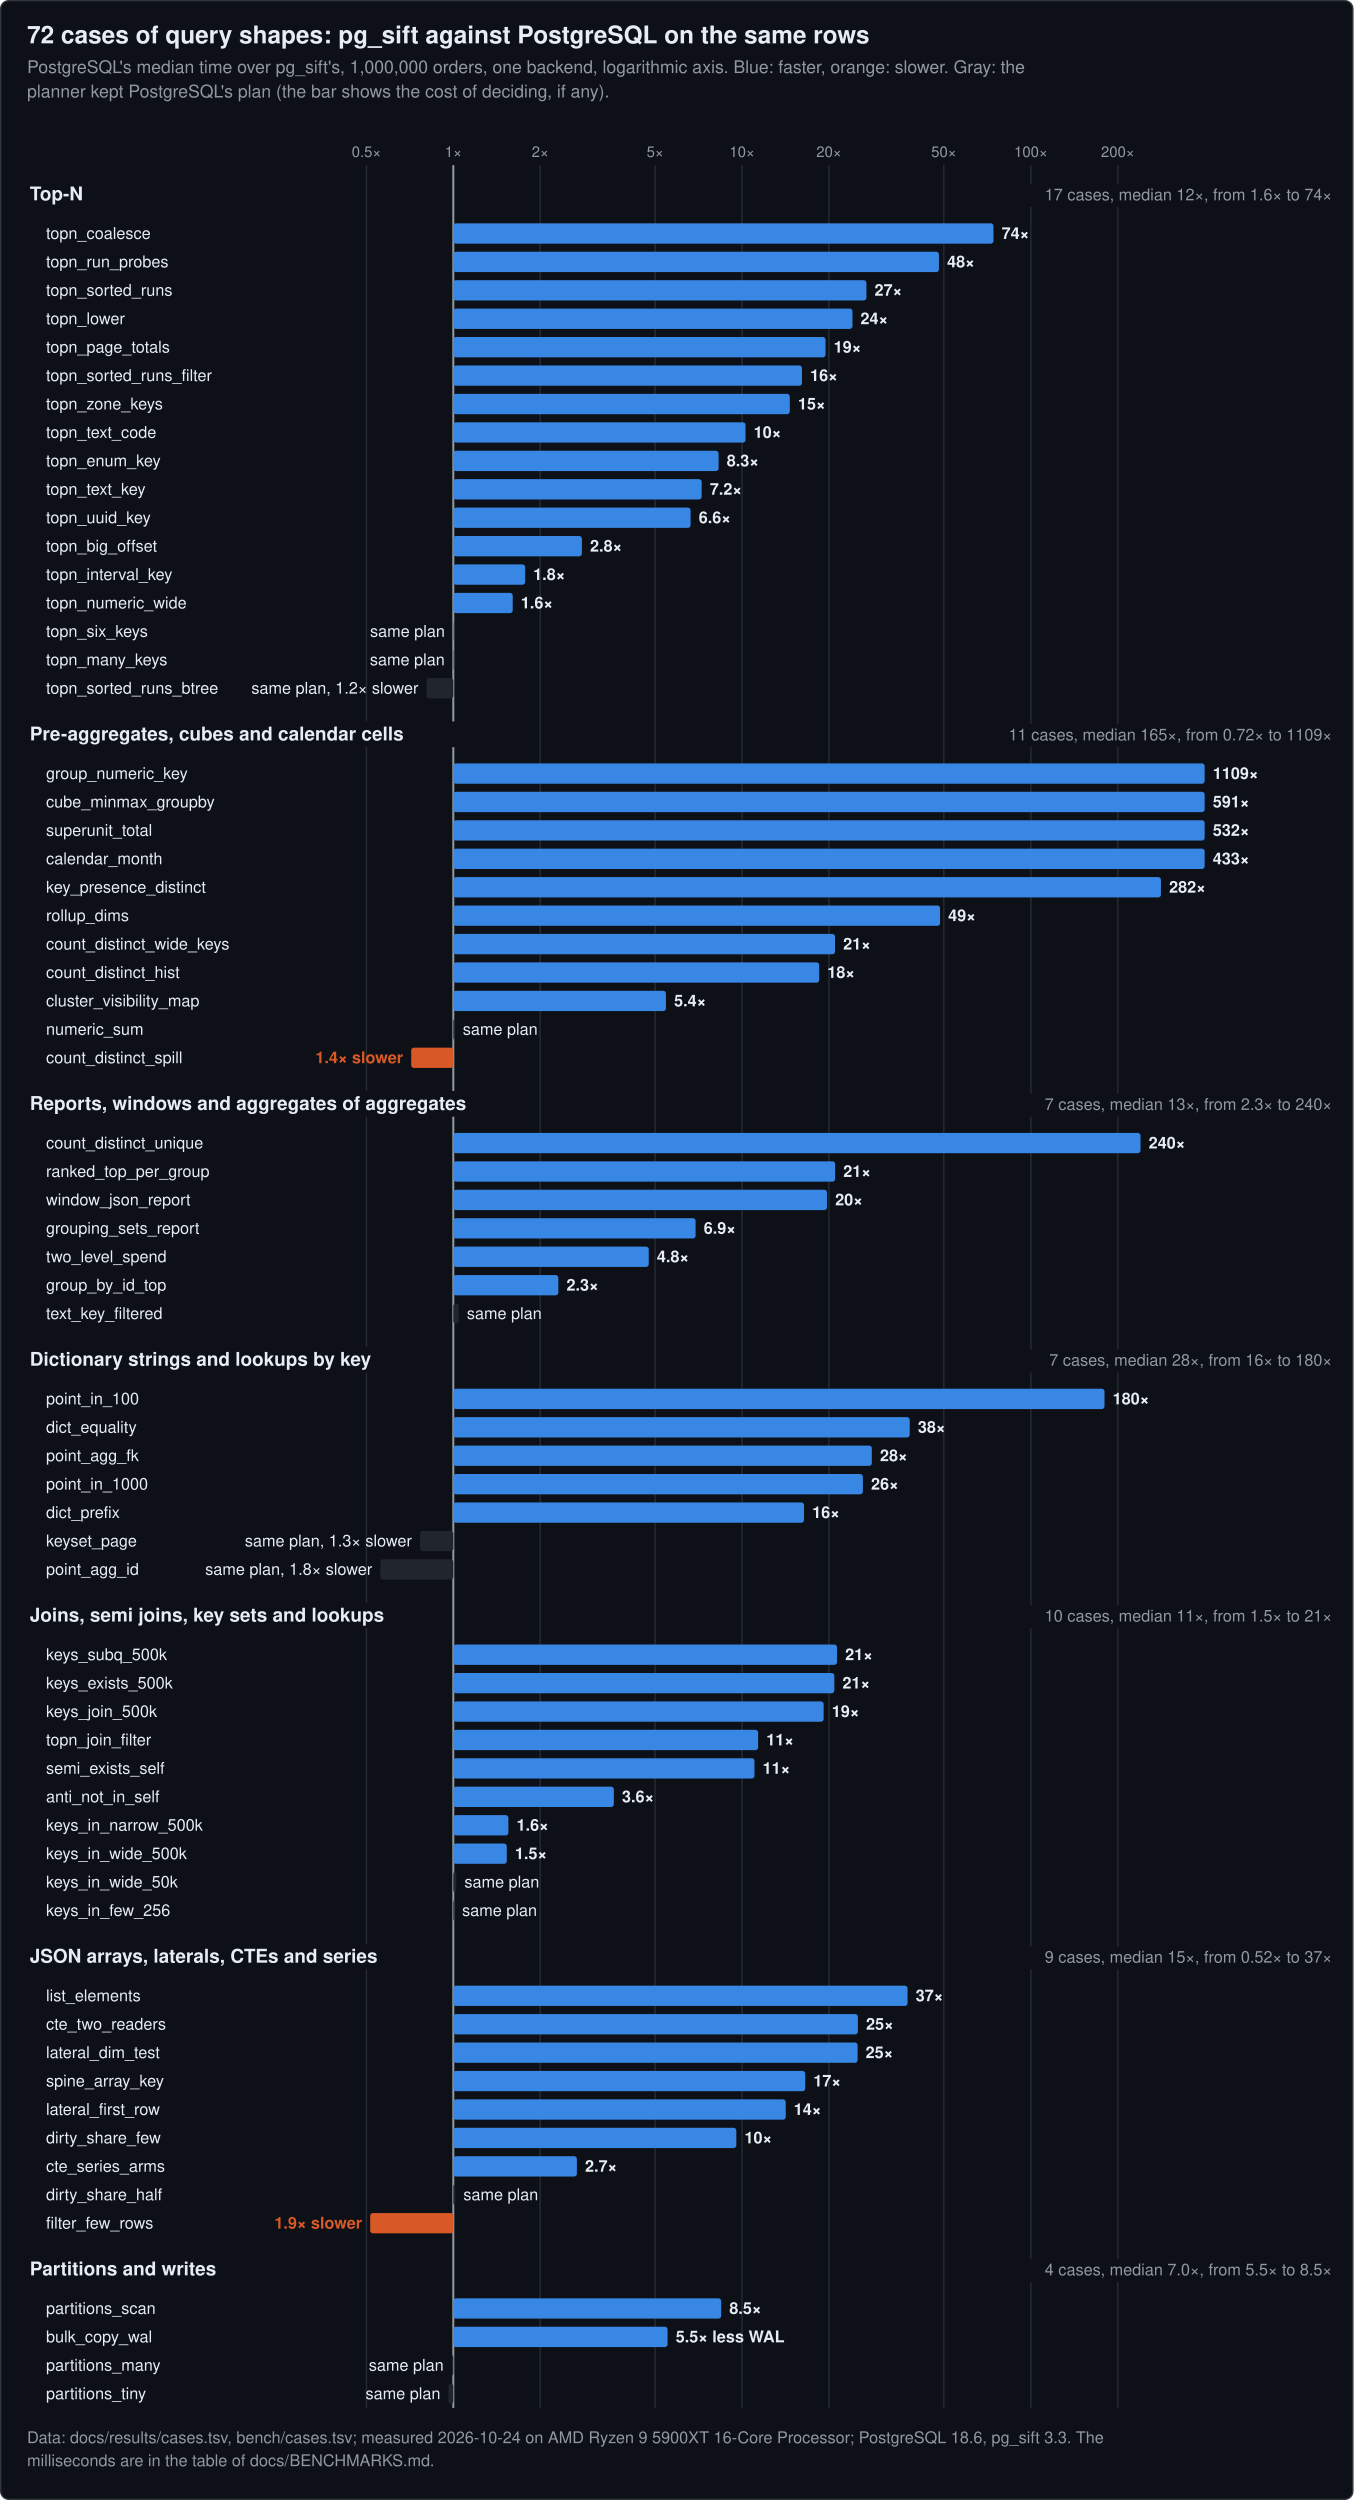
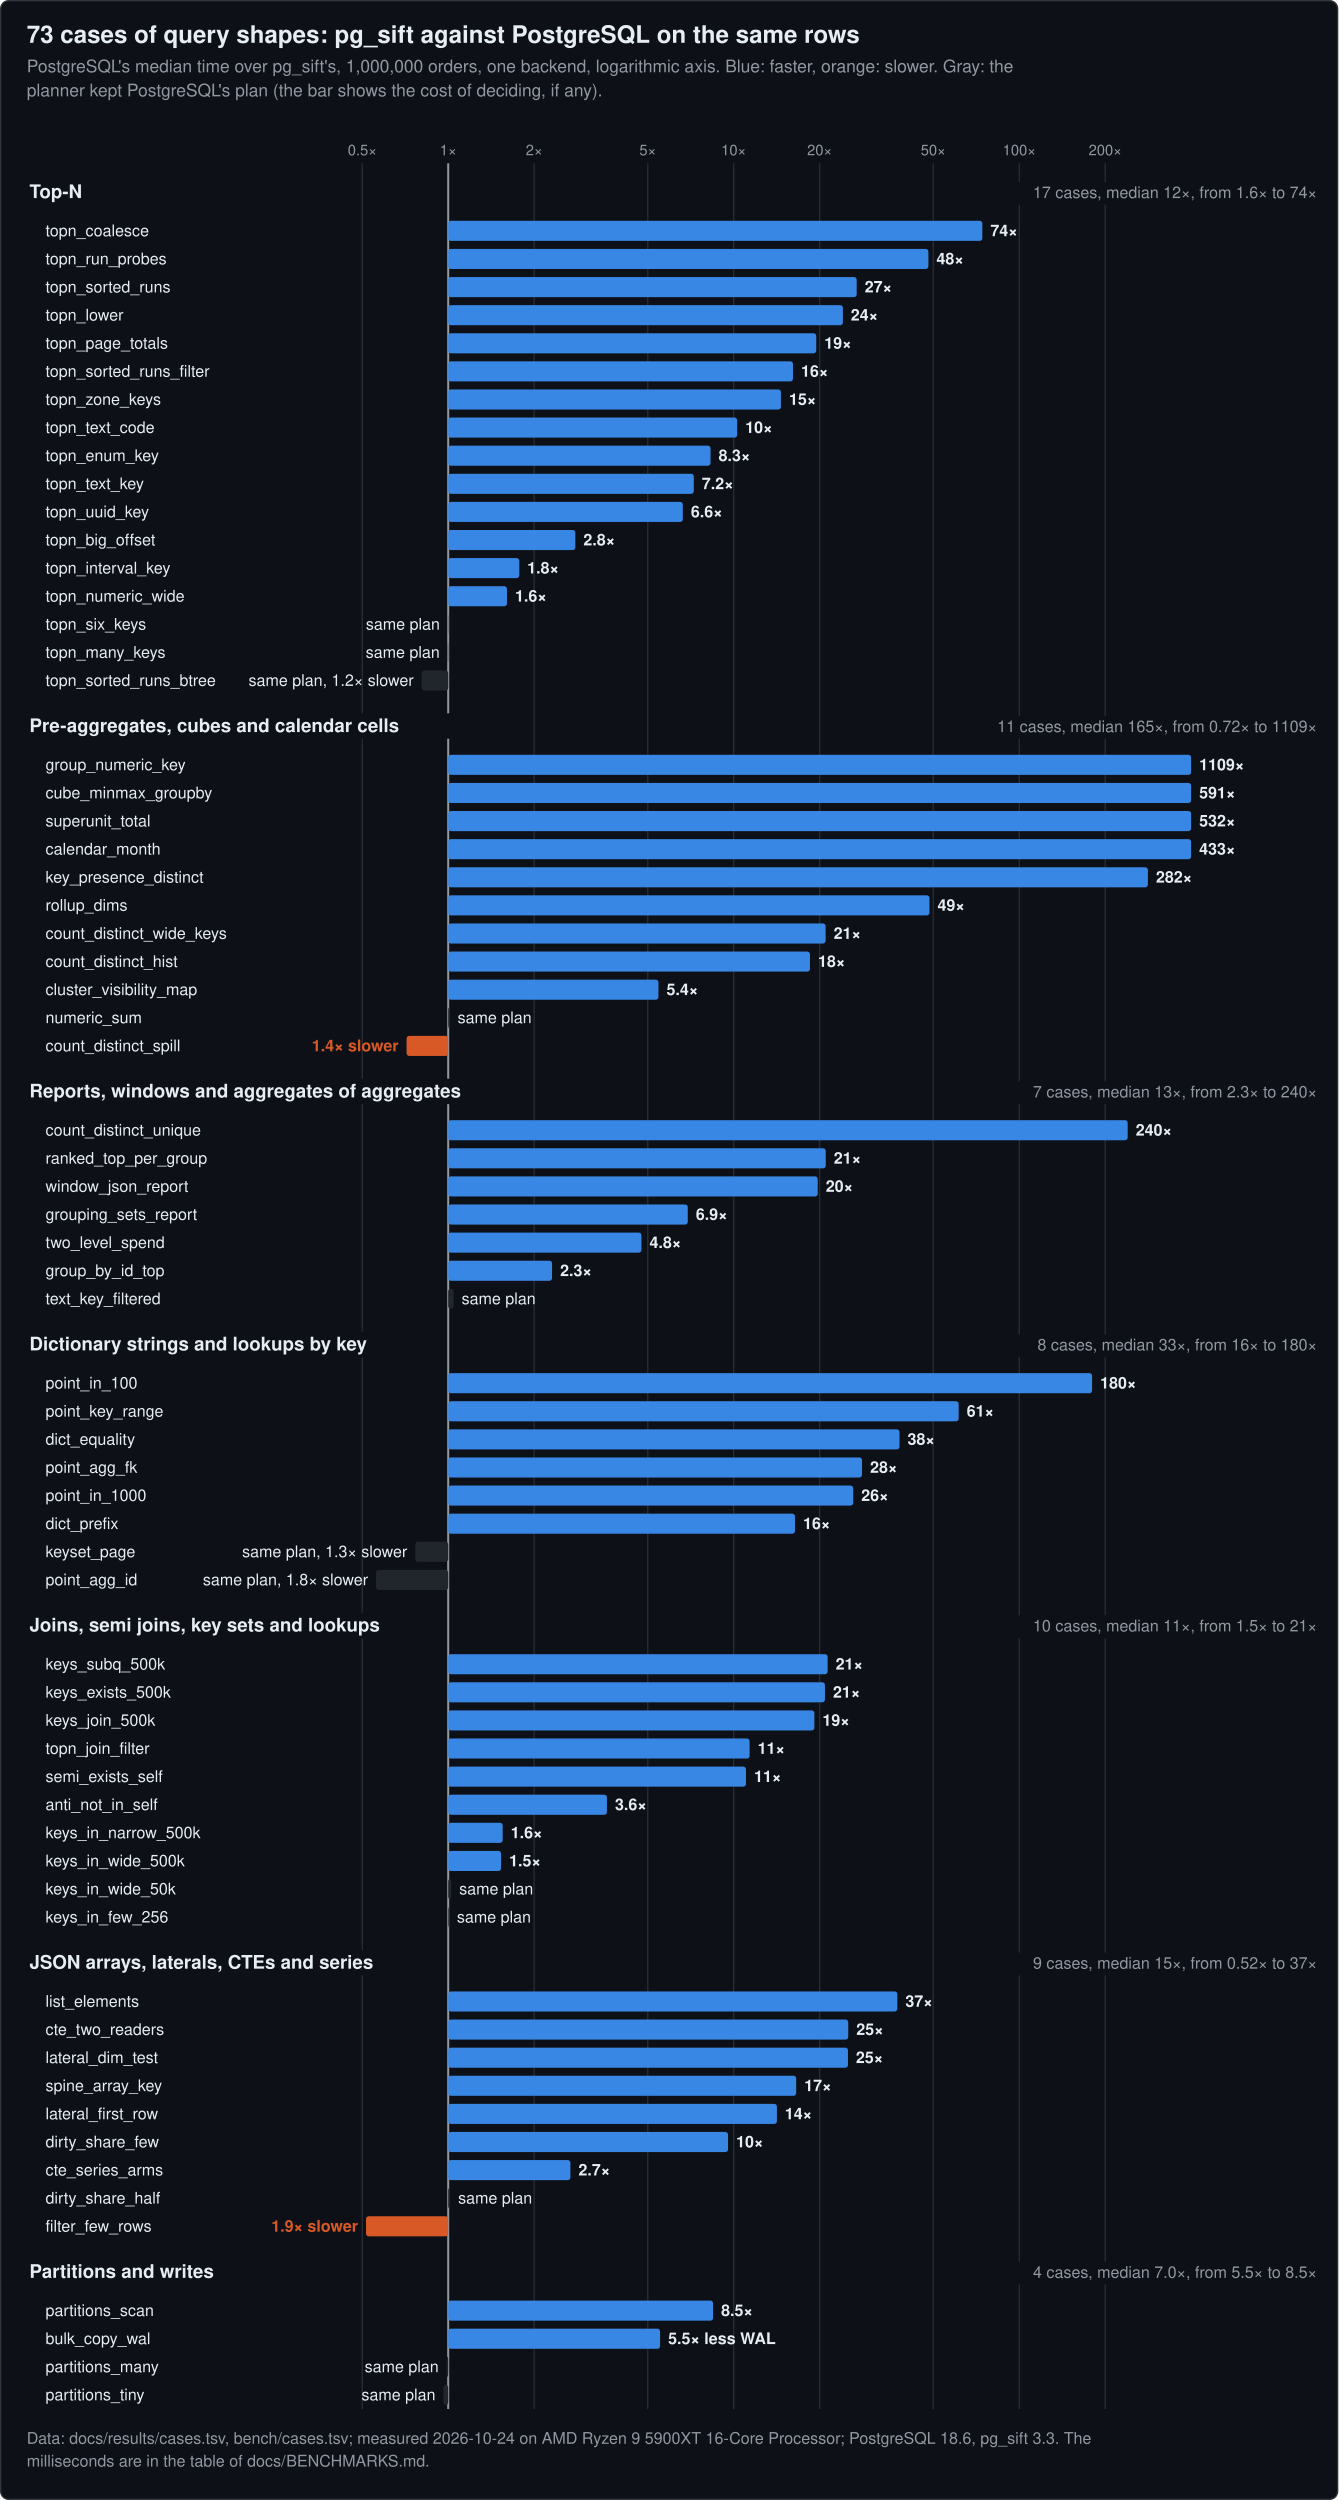
- <svg xmlns="http://www.w3.org/2000/svg" width="1000" height="1847" viewBox="0 0 1000 1847" role="img" aria-labelledby="t d" font-family="Helvetica, Arial, sans-serif">
-   <rect x="0.5" y="0.5" width="999" height="1846" rx="6" fill="#0d1117" stroke="#30363d" />
-   <text x="20" y="32" font-size="18" text-anchor="start" fill="#e6edf3" font-weight="bold">72 cases of query shapes: pg_sift against PostgreSQL on the same rows</text>
+ <svg xmlns="http://www.w3.org/2000/svg" width="1000" height="1868" viewBox="0 0 1000 1868" role="img" aria-labelledby="t d" font-family="Helvetica, Arial, sans-serif">
+   <rect x="0.5" y="0.5" width="999" height="1867" rx="6" fill="#0d1117" stroke="#30363d" />
+   <text x="20" y="32" font-size="18" text-anchor="start" fill="#e6edf3" font-weight="bold">73 cases of query shapes: pg_sift against PostgreSQL on the same rows</text>
  <text x="20" y="54" font-size="13" text-anchor="start" fill="#9198a1">PostgreSQL's median time over pg_sift's, 1,000,000 orders, one backend, logarithmic axis. Blue: faster, orange: slower. Gray: the</text>
  <text x="20" y="72" font-size="13" text-anchor="start" fill="#9198a1">planner kept PostgreSQL's plan (the bar shows the cost of deciding, if any).</text>
-   <line x1="270.7" y1="122" x2="270.7" y2="1779" stroke="#262c34" stroke-width="1" />
+   <line x1="270.7" y1="122" x2="270.7" y2="1800" stroke="#262c34" stroke-width="1" />
  <text x="270.7" y="116" font-size="11" text-anchor="middle" fill="#9198a1">0.5×</text>
-   <line x1="334.9" y1="122" x2="334.9" y2="1779" stroke="#9198a1" stroke-width="1.5" />
+   <line x1="334.9" y1="122" x2="334.9" y2="1800" stroke="#9198a1" stroke-width="1.5" />
  <text x="334.9" y="116" font-size="11" text-anchor="middle" fill="#9198a1">1×</text>
-   <line x1="399.1" y1="122" x2="399.1" y2="1779" stroke="#262c34" stroke-width="1" />
+   <line x1="399.1" y1="122" x2="399.1" y2="1800" stroke="#262c34" stroke-width="1" />
  <text x="399.1" y="116" font-size="11" text-anchor="middle" fill="#9198a1">2×</text>
-   <line x1="484" y1="122" x2="484" y2="1779" stroke="#262c34" stroke-width="1" />
+   <line x1="484" y1="122" x2="484" y2="1800" stroke="#262c34" stroke-width="1" />
  <text x="484" y="116" font-size="11" text-anchor="middle" fill="#9198a1">5×</text>
-   <line x1="548.2" y1="122" x2="548.2" y2="1779" stroke="#262c34" stroke-width="1" />
+   <line x1="548.2" y1="122" x2="548.2" y2="1800" stroke="#262c34" stroke-width="1" />
  <text x="548.2" y="116" font-size="11" text-anchor="middle" fill="#9198a1">10×</text>
-   <line x1="612.4" y1="122" x2="612.4" y2="1779" stroke="#262c34" stroke-width="1" />
+   <line x1="612.4" y1="122" x2="612.4" y2="1800" stroke="#262c34" stroke-width="1" />
  <text x="612.4" y="116" font-size="11" text-anchor="middle" fill="#9198a1">20×</text>
-   <line x1="697.3" y1="122" x2="697.3" y2="1779" stroke="#262c34" stroke-width="1" />
+   <line x1="697.3" y1="122" x2="697.3" y2="1800" stroke="#262c34" stroke-width="1" />
  <text x="697.3" y="116" font-size="11" text-anchor="middle" fill="#9198a1">50×</text>
-   <line x1="761.6" y1="122" x2="761.6" y2="1779" stroke="#262c34" stroke-width="1" />
+   <line x1="761.6" y1="122" x2="761.6" y2="1800" stroke="#262c34" stroke-width="1" />
  <text x="761.6" y="116" font-size="11" text-anchor="middle" fill="#9198a1">100×</text>
-   <line x1="825.8" y1="122" x2="825.8" y2="1779" stroke="#262c34" stroke-width="1" />
+   <line x1="825.8" y1="122" x2="825.8" y2="1800" stroke="#262c34" stroke-width="1" />
  <text x="825.8" y="116" font-size="11" text-anchor="middle" fill="#9198a1">200×</text>
  <rect x="19" y="134" width="45.2" height="19" fill="#0d1117" rx="3" />
  <text x="22" y="148" font-size="14" text-anchor="start" fill="#e6edf3" font-weight="bold">Top-N</text>
  <rect x="725.6" y="136" width="261.4" height="17" fill="#0d1117" rx="3" />
  <text x="984" y="148" font-size="12" text-anchor="end" fill="#9198a1">17 cases, median 12×, from 1.6× to 74×</text>
  <text x="34" y="176.5" font-size="12" text-anchor="start" fill="#e6edf3">topn_coalesce</text>
  <rect x="334.9" y="165" width="399.1" height="15" fill="#3987e5" rx="2" />
  <text x="740" y="176.5" font-size="12" text-anchor="start" fill="#e6edf3" font-weight="bold">74×</text>
  <text x="34" y="197.5" font-size="12" text-anchor="start" fill="#e6edf3">topn_run_probes</text>
  <rect x="334.9" y="186" width="358.8" height="15" fill="#3987e5" rx="2" />
  <text x="699.7" y="197.5" font-size="12" text-anchor="start" fill="#e6edf3" font-weight="bold">48×</text>
  <text x="34" y="218.5" font-size="12" text-anchor="start" fill="#e6edf3">topn_sorted_runs</text>
  <rect x="334.9" y="207" width="305.2" height="15" fill="#3987e5" rx="2" />
  <text x="646.1" y="218.5" font-size="12" text-anchor="start" fill="#e6edf3" font-weight="bold">27×</text>
  <text x="34" y="239.5" font-size="12" text-anchor="start" fill="#e6edf3">topn_lower</text>
  <rect x="334.9" y="228" width="294.9" height="15" fill="#3987e5" rx="2" />
  <text x="635.7" y="239.5" font-size="12" text-anchor="start" fill="#e6edf3" font-weight="bold">24×</text>
  <text x="34" y="260.5" font-size="12" text-anchor="start" fill="#e6edf3">topn_page_totals</text>
  <rect x="334.9" y="249" width="275" height="15" fill="#3987e5" rx="2" />
  <text x="615.9" y="260.5" font-size="12" text-anchor="start" fill="#e6edf3" font-weight="bold">19×</text>
  <text x="34" y="281.5" font-size="12" text-anchor="start" fill="#e6edf3">topn_sorted_runs_filter</text>
  <rect x="334.9" y="270" width="257.6" height="15" fill="#3987e5" rx="2" />
  <text x="598.5" y="281.5" font-size="12" text-anchor="start" fill="#e6edf3" font-weight="bold">16×</text>
  <text x="34" y="302.5" font-size="12" text-anchor="start" fill="#e6edf3">topn_zone_keys</text>
  <rect x="334.9" y="291" width="248.6" height="15" fill="#3987e5" rx="2" />
  <text x="589.5" y="302.5" font-size="12" text-anchor="start" fill="#e6edf3" font-weight="bold">15×</text>
  <text x="34" y="323.5" font-size="12" text-anchor="start" fill="#e6edf3">topn_text_code</text>
  <rect x="334.9" y="312" width="215.9" height="15" fill="#3987e5" rx="2" />
  <text x="556.8" y="323.5" font-size="12" text-anchor="start" fill="#e6edf3" font-weight="bold">10×</text>
  <text x="34" y="344.5" font-size="12" text-anchor="start" fill="#e6edf3">topn_enum_key</text>
  <rect x="334.9" y="333" width="196" height="15" fill="#3987e5" rx="2" />
  <text x="536.9" y="344.5" font-size="12" text-anchor="start" fill="#e6edf3" font-weight="bold">8.3×</text>
  <text x="34" y="365.5" font-size="12" text-anchor="start" fill="#e6edf3">topn_text_key</text>
  <rect x="334.9" y="354" width="183.5" height="15" fill="#3987e5" rx="2" />
  <text x="524.4" y="365.5" font-size="12" text-anchor="start" fill="#e6edf3" font-weight="bold">7.2×</text>
  <text x="34" y="386.5" font-size="12" text-anchor="start" fill="#e6edf3">topn_uuid_key</text>
  <rect x="334.9" y="375" width="175.3" height="15" fill="#3987e5" rx="2" />
  <text x="516.2" y="386.5" font-size="12" text-anchor="start" fill="#e6edf3" font-weight="bold">6.6×</text>
  <text x="34" y="407.5" font-size="12" text-anchor="start" fill="#e6edf3">topn_big_offset</text>
  <rect x="334.9" y="396" width="95" height="15" fill="#3987e5" rx="2" />
  <text x="435.9" y="407.5" font-size="12" text-anchor="start" fill="#e6edf3" font-weight="bold">2.8×</text>
  <text x="34" y="428.5" font-size="12" text-anchor="start" fill="#e6edf3">topn_interval_key</text>
  <rect x="334.9" y="417" width="53.1" height="15" fill="#3987e5" rx="2" />
  <text x="393.9" y="428.5" font-size="12" text-anchor="start" fill="#e6edf3" font-weight="bold">1.8×</text>
  <text x="34" y="449.5" font-size="12" text-anchor="start" fill="#e6edf3">topn_numeric_wide</text>
  <rect x="334.9" y="438" width="43.9" height="15" fill="#3987e5" rx="2" />
  <text x="384.8" y="449.5" font-size="12" text-anchor="start" fill="#e6edf3" font-weight="bold">1.6×</text>
  <text x="34" y="470.5" font-size="12" text-anchor="start" fill="#e6edf3">topn_six_keys</text>
  <rect x="334.7" y="459" width="0.2" height="15" fill="#21262d" rx="2" />
  <text x="328.7" y="470.5" font-size="12" text-anchor="end" fill="#e6edf3">same plan</text>
  <text x="34" y="491.5" font-size="12" text-anchor="start" fill="#e6edf3">topn_many_keys</text>
  <rect x="334.6" y="480" width="0.3" height="15" fill="#21262d" rx="2" />
  <text x="328.6" y="491.5" font-size="12" text-anchor="end" fill="#e6edf3">same plan</text>
  <text x="34" y="512.5" font-size="12" text-anchor="start" fill="#e6edf3">topn_sorted_runs_btree</text>
  <rect x="315.1" y="501" width="19.8" height="15" fill="#21262d" rx="2" />
  <text x="309.1" y="512.5" font-size="12" text-anchor="end" fill="#e6edf3">same plan, 1.2× slower</text>
  <rect x="19" y="533" width="319.6" height="19" fill="#0d1117" rx="3" />
  <text x="22" y="547" font-size="14" text-anchor="start" fill="#e6edf3" font-weight="bold">Pre-aggregates, cubes and calendar cells</text>
  <rect x="698.8" y="535" width="288.2" height="17" fill="#0d1117" rx="3" />
  <text x="984" y="547" font-size="12" text-anchor="end" fill="#9198a1">11 cases, median 165×, from 0.72× to 1109×</text>
  <text x="34" y="575.5" font-size="12" text-anchor="start" fill="#e6edf3">group_numeric_key</text>
  <rect x="334.9" y="564" width="555.1" height="15" fill="#3987e5" rx="2" />
  <text x="896" y="575.5" font-size="12" text-anchor="start" fill="#e6edf3" font-weight="bold">1109×</text>
  <text x="34" y="596.5" font-size="12" text-anchor="start" fill="#e6edf3">cube_minmax_groupby</text>
  <rect x="334.9" y="585" width="555.1" height="15" fill="#3987e5" rx="2" />
  <text x="896" y="596.5" font-size="12" text-anchor="start" fill="#e6edf3" font-weight="bold">591×</text>
  <text x="34" y="617.5" font-size="12" text-anchor="start" fill="#e6edf3">superunit_total</text>
  <rect x="334.9" y="606" width="555.1" height="15" fill="#3987e5" rx="2" />
  <text x="896" y="617.5" font-size="12" text-anchor="start" fill="#e6edf3" font-weight="bold">532×</text>
  <text x="34" y="638.5" font-size="12" text-anchor="start" fill="#e6edf3">calendar_month</text>
  <rect x="334.9" y="627" width="555.1" height="15" fill="#3987e5" rx="2" />
  <text x="896" y="638.5" font-size="12" text-anchor="start" fill="#e6edf3" font-weight="bold">433×</text>
  <text x="34" y="659.5" font-size="12" text-anchor="start" fill="#e6edf3">key_presence_distinct</text>
  <rect x="334.9" y="648" width="522.8" height="15" fill="#3987e5" rx="2" />
  <text x="863.7" y="659.5" font-size="12" text-anchor="start" fill="#e6edf3" font-weight="bold">282×</text>
  <text x="34" y="680.5" font-size="12" text-anchor="start" fill="#e6edf3">rollup_dims</text>
  <rect x="334.9" y="669" width="359.6" height="15" fill="#3987e5" rx="2" />
  <text x="700.5" y="680.5" font-size="12" text-anchor="start" fill="#e6edf3" font-weight="bold">49×</text>
  <text x="34" y="701.5" font-size="12" text-anchor="start" fill="#e6edf3">count_distinct_wide_keys</text>
  <rect x="334.9" y="690" width="282" height="15" fill="#3987e5" rx="2" />
  <text x="622.9" y="701.5" font-size="12" text-anchor="start" fill="#e6edf3" font-weight="bold">21×</text>
  <text x="34" y="722.5" font-size="12" text-anchor="start" fill="#e6edf3">count_distinct_hist</text>
  <rect x="334.9" y="711" width="270.3" height="15" fill="#3987e5" rx="2" />
  <text x="611.2" y="722.5" font-size="12" text-anchor="start" fill="#e6edf3" font-weight="bold">18×</text>
  <text x="34" y="743.5" font-size="12" text-anchor="start" fill="#e6edf3">cluster_visibility_map</text>
  <rect x="334.9" y="732" width="157.1" height="15" fill="#3987e5" rx="2" />
  <text x="498" y="743.5" font-size="12" text-anchor="start" fill="#e6edf3" font-weight="bold">5.4×</text>
  <text x="34" y="764.5" font-size="12" text-anchor="start" fill="#e6edf3">numeric_sum</text>
  <rect x="334.9" y="753" width="1" height="15" fill="#21262d" rx="2" />
  <text x="341.9" y="764.5" font-size="12" text-anchor="start" fill="#e6edf3">same plan</text>
  <text x="34" y="785.5" font-size="12" text-anchor="start" fill="#e6edf3">count_distinct_spill</text>
  <rect x="303.8" y="774" width="31.1" height="15" fill="#d95926" rx="2" />
  <text x="297.8" y="785.5" font-size="12" text-anchor="end" fill="#d95926" font-weight="bold">1.4× slower</text>
  <rect x="19" y="806" width="358.8" height="19" fill="#0d1117" rx="3" />
  <text x="22" y="820" font-size="14" text-anchor="start" fill="#e6edf3" font-weight="bold">Reports, windows and aggregates of aggregates</text>
  <rect x="725.6" y="808" width="261.4" height="17" fill="#0d1117" rx="3" />
  <text x="984" y="820" font-size="12" text-anchor="end" fill="#9198a1">7 cases, median 13×, from 2.3× to 240×</text>
  <text x="34" y="848.5" font-size="12" text-anchor="start" fill="#e6edf3">count_distinct_unique</text>
  <rect x="334.9" y="837" width="507.7" height="15" fill="#3987e5" rx="2" />
  <text x="848.6" y="848.5" font-size="12" text-anchor="start" fill="#e6edf3" font-weight="bold">240×</text>
  <text x="34" y="869.5" font-size="12" text-anchor="start" fill="#e6edf3">ranked_top_per_group</text>
  <rect x="334.9" y="858" width="282.1" height="15" fill="#3987e5" rx="2" />
  <text x="623" y="869.5" font-size="12" text-anchor="start" fill="#e6edf3" font-weight="bold">21×</text>
  <text x="34" y="890.5" font-size="12" text-anchor="start" fill="#e6edf3">window_json_report</text>
  <rect x="334.9" y="879" width="276.1" height="15" fill="#3987e5" rx="2" />
  <text x="617" y="890.5" font-size="12" text-anchor="start" fill="#e6edf3" font-weight="bold">20×</text>
  <text x="34" y="911.5" font-size="12" text-anchor="start" fill="#e6edf3">grouping_sets_report</text>
  <rect x="334.9" y="900" width="179" height="15" fill="#3987e5" rx="2" />
  <text x="519.9" y="911.5" font-size="12" text-anchor="start" fill="#e6edf3" font-weight="bold">6.9×</text>
  <text x="34" y="932.5" font-size="12" text-anchor="start" fill="#e6edf3">two_level_spend</text>
  <rect x="334.9" y="921" width="144.4" height="15" fill="#3987e5" rx="2" />
  <text x="485.3" y="932.5" font-size="12" text-anchor="start" fill="#e6edf3" font-weight="bold">4.8×</text>
  <text x="34" y="953.5" font-size="12" text-anchor="start" fill="#e6edf3">group_by_id_top</text>
  <rect x="334.9" y="942" width="77.6" height="15" fill="#3987e5" rx="2" />
  <text x="418.5" y="953.5" font-size="12" text-anchor="start" fill="#e6edf3" font-weight="bold">2.3×</text>
  <text x="34" y="974.5" font-size="12" text-anchor="start" fill="#e6edf3">text_key_filtered</text>
  <rect x="334.9" y="963" width="4" height="15" fill="#21262d" rx="2" />
  <text x="344.9" y="974.5" font-size="12" text-anchor="start" fill="#e6edf3">same plan</text>
  <rect x="19" y="995" width="296.1" height="19" fill="#0d1117" rx="3" />
  <text x="22" y="1009" font-size="14" text-anchor="start" fill="#e6edf3" font-weight="bold">Dictionary strings and lookups by key</text>
  <rect x="732.4" y="997" width="254.6" height="17" fill="#0d1117" rx="3" />
-   <text x="984" y="1009" font-size="12" text-anchor="end" fill="#9198a1">7 cases, median 28×, from 16× to 180×</text>
+   <text x="984" y="1009" font-size="12" text-anchor="end" fill="#9198a1">8 cases, median 33×, from 16× to 180×</text>
  <text x="34" y="1037.5" font-size="12" text-anchor="start" fill="#e6edf3">point_in_100</text>
  <rect x="334.9" y="1026" width="481.1" height="15" fill="#3987e5" rx="2" />
  <text x="822" y="1037.5" font-size="12" text-anchor="start" fill="#e6edf3" font-weight="bold">180×</text>
-   <text x="34" y="1058.5" font-size="12" text-anchor="start" fill="#e6edf3">dict_equality</text>
-   <rect x="334.9" y="1047" width="337.2" height="15" fill="#3987e5" rx="2" />
-   <text x="678.1" y="1058.5" font-size="12" text-anchor="start" fill="#e6edf3" font-weight="bold">38×</text>
-   <text x="34" y="1079.5" font-size="12" text-anchor="start" fill="#e6edf3">point_agg_fk</text>
-   <rect x="334.9" y="1068" width="309.2" height="15" fill="#3987e5" rx="2" />
-   <text x="650.1" y="1079.5" font-size="12" text-anchor="start" fill="#e6edf3" font-weight="bold">28×</text>
-   <text x="34" y="1100.5" font-size="12" text-anchor="start" fill="#e6edf3">point_in_1000</text>
-   <rect x="334.9" y="1089" width="302.6" height="15" fill="#3987e5" rx="2" />
-   <text x="643.5" y="1100.5" font-size="12" text-anchor="start" fill="#e6edf3" font-weight="bold">26×</text>
-   <text x="34" y="1121.5" font-size="12" text-anchor="start" fill="#e6edf3">dict_prefix</text>
-   <rect x="334.9" y="1110" width="259.1" height="15" fill="#3987e5" rx="2" />
-   <text x="600" y="1121.5" font-size="12" text-anchor="start" fill="#e6edf3" font-weight="bold">16×</text>
-   <text x="34" y="1142.5" font-size="12" text-anchor="start" fill="#e6edf3">keyset_page</text>
-   <rect x="310.3" y="1131" width="24.6" height="15" fill="#21262d" rx="2" />
-   <text x="304.3" y="1142.5" font-size="12" text-anchor="end" fill="#e6edf3">same plan, 1.3× slower</text>
-   <text x="34" y="1163.5" font-size="12" text-anchor="start" fill="#e6edf3">point_agg_id</text>
-   <rect x="281" y="1152" width="53.9" height="15" fill="#21262d" rx="2" />
-   <text x="275" y="1163.5" font-size="12" text-anchor="end" fill="#e6edf3">same plan, 1.8× slower</text>
-   <rect x="19" y="1184" width="311.8" height="19" fill="#0d1117" rx="3" />
-   <text x="22" y="1198" font-size="14" text-anchor="start" fill="#e6edf3" font-weight="bold">Joins, semi joins, key sets and lookups</text>
-   <rect x="725.6" y="1186" width="261.4" height="17" fill="#0d1117" rx="3" />
-   <text x="984" y="1198" font-size="12" text-anchor="end" fill="#9198a1">10 cases, median 11×, from 1.5× to 21×</text>
-   <text x="34" y="1226.5" font-size="12" text-anchor="start" fill="#e6edf3">keys_subq_500k</text>
-   <rect x="334.9" y="1215" width="283.5" height="15" fill="#3987e5" rx="2" />
-   <text x="624.4" y="1226.5" font-size="12" text-anchor="start" fill="#e6edf3" font-weight="bold">21×</text>
-   <text x="34" y="1247.5" font-size="12" text-anchor="start" fill="#e6edf3">keys_exists_500k</text>
-   <rect x="334.9" y="1236" width="281.5" height="15" fill="#3987e5" rx="2" />
-   <text x="622.4" y="1247.5" font-size="12" text-anchor="start" fill="#e6edf3" font-weight="bold">21×</text>
-   <text x="34" y="1268.5" font-size="12" text-anchor="start" fill="#e6edf3">keys_join_500k</text>
-   <rect x="334.9" y="1257" width="273.6" height="15" fill="#3987e5" rx="2" />
-   <text x="614.5" y="1268.5" font-size="12" text-anchor="start" fill="#e6edf3" font-weight="bold">19×</text>
-   <text x="34" y="1289.5" font-size="12" text-anchor="start" fill="#e6edf3">topn_join_filter</text>
-   <rect x="334.9" y="1278" width="225.2" height="15" fill="#3987e5" rx="2" />
-   <text x="566.1" y="1289.5" font-size="12" text-anchor="start" fill="#e6edf3" font-weight="bold">11×</text>
-   <text x="34" y="1310.5" font-size="12" text-anchor="start" fill="#e6edf3">semi_exists_self</text>
-   <rect x="334.9" y="1299" width="222.5" height="15" fill="#3987e5" rx="2" />
-   <text x="563.4" y="1310.5" font-size="12" text-anchor="start" fill="#e6edf3" font-weight="bold">11×</text>
-   <text x="34" y="1331.5" font-size="12" text-anchor="start" fill="#e6edf3">anti_not_in_self</text>
-   <rect x="334.9" y="1320" width="118.6" height="15" fill="#3987e5" rx="2" />
-   <text x="459.5" y="1331.5" font-size="12" text-anchor="start" fill="#e6edf3" font-weight="bold">3.6×</text>
-   <text x="34" y="1352.5" font-size="12" text-anchor="start" fill="#e6edf3">keys_in_narrow_500k</text>
-   <rect x="334.9" y="1341" width="40.7" height="15" fill="#3987e5" rx="2" />
-   <text x="381.6" y="1352.5" font-size="12" text-anchor="start" fill="#e6edf3" font-weight="bold">1.6×</text>
-   <text x="34" y="1373.5" font-size="12" text-anchor="start" fill="#e6edf3">keys_in_wide_500k</text>
-   <rect x="334.9" y="1362" width="39.5" height="15" fill="#3987e5" rx="2" />
-   <text x="380.4" y="1373.5" font-size="12" text-anchor="start" fill="#e6edf3" font-weight="bold">1.5×</text>
-   <text x="34" y="1394.5" font-size="12" text-anchor="start" fill="#e6edf3">keys_in_wide_50k</text>
-   <rect x="334.9" y="1383" width="2.2" height="15" fill="#21262d" rx="2" />
-   <text x="343.1" y="1394.5" font-size="12" text-anchor="start" fill="#e6edf3">same plan</text>
-   <text x="34" y="1415.5" font-size="12" text-anchor="start" fill="#e6edf3">keys_in_few_256</text>
-   <rect x="334.9" y="1404" width="0.5" height="15" fill="#21262d" rx="2" />
-   <text x="341.4" y="1415.5" font-size="12" text-anchor="start" fill="#e6edf3">same plan</text>
-   <rect x="19" y="1436" width="303.9" height="19" fill="#0d1117" rx="3" />
-   <text x="22" y="1450" font-size="14" text-anchor="start" fill="#e6edf3" font-weight="bold">JSON arrays, laterals, CTEs and series</text>
-   <rect x="725.6" y="1438" width="261.4" height="17" fill="#0d1117" rx="3" />
-   <text x="984" y="1450" font-size="12" text-anchor="end" fill="#9198a1">9 cases, median 15×, from 0.52× to 37×</text>
-   <text x="34" y="1478.5" font-size="12" text-anchor="start" fill="#e6edf3">list_elements</text>
-   <rect x="334.9" y="1467" width="335.6" height="15" fill="#3987e5" rx="2" />
-   <text x="676.5" y="1478.5" font-size="12" text-anchor="start" fill="#e6edf3" font-weight="bold">37×</text>
-   <text x="34" y="1499.5" font-size="12" text-anchor="start" fill="#e6edf3">cte_two_readers</text>
-   <rect x="334.9" y="1488" width="298.9" height="15" fill="#3987e5" rx="2" />
-   <text x="639.8" y="1499.5" font-size="12" text-anchor="start" fill="#e6edf3" font-weight="bold">25×</text>
-   <text x="34" y="1520.5" font-size="12" text-anchor="start" fill="#e6edf3">lateral_dim_test</text>
-   <rect x="334.9" y="1509" width="298.7" height="15" fill="#3987e5" rx="2" />
-   <text x="639.5" y="1520.5" font-size="12" text-anchor="start" fill="#e6edf3" font-weight="bold">25×</text>
-   <text x="34" y="1541.5" font-size="12" text-anchor="start" fill="#e6edf3">spine_array_key</text>
-   <rect x="334.9" y="1530" width="260" height="15" fill="#3987e5" rx="2" />
-   <text x="600.9" y="1541.5" font-size="12" text-anchor="start" fill="#e6edf3" font-weight="bold">17×</text>
-   <text x="34" y="1562.5" font-size="12" text-anchor="start" fill="#e6edf3">lateral_first_row</text>
-   <rect x="334.9" y="1551" width="245.6" height="15" fill="#3987e5" rx="2" />
-   <text x="586.4" y="1562.5" font-size="12" text-anchor="start" fill="#e6edf3" font-weight="bold">14×</text>
-   <text x="34" y="1583.5" font-size="12" text-anchor="start" fill="#e6edf3">dirty_share_few</text>
-   <rect x="334.9" y="1572" width="209.1" height="15" fill="#3987e5" rx="2" />
-   <text x="550" y="1583.5" font-size="12" text-anchor="start" fill="#e6edf3" font-weight="bold">10×</text>
-   <text x="34" y="1604.5" font-size="12" text-anchor="start" fill="#e6edf3">cte_series_arms</text>
-   <rect x="334.9" y="1593" width="91.3" height="15" fill="#3987e5" rx="2" />
-   <text x="432.2" y="1604.5" font-size="12" text-anchor="start" fill="#e6edf3" font-weight="bold">2.7×</text>
-   <text x="34" y="1625.5" font-size="12" text-anchor="start" fill="#e6edf3">dirty_share_half</text>
-   <rect x="334.9" y="1614" width="1.4" height="15" fill="#21262d" rx="2" />
-   <text x="342.3" y="1625.5" font-size="12" text-anchor="start" fill="#e6edf3">same plan</text>
-   <text x="34" y="1646.5" font-size="12" text-anchor="start" fill="#e6edf3">filter_few_rows</text>
-   <rect x="273.5" y="1635" width="61.4" height="15" fill="#d95926" rx="2" />
-   <text x="267.5" y="1646.5" font-size="12" text-anchor="end" fill="#d95926" font-weight="bold">1.9× slower</text>
-   <rect x="19" y="1667" width="170.6" height="19" fill="#0d1117" rx="3" />
-   <text x="22" y="1681" font-size="14" text-anchor="start" fill="#e6edf3" font-weight="bold">Partitions and writes</text>
-   <rect x="718.9" y="1669" width="268.1" height="17" fill="#0d1117" rx="3" />
-   <text x="984" y="1681" font-size="12" text-anchor="end" fill="#9198a1">4 cases, median 7.0×, from 5.5× to 8.5×</text>
-   <text x="34" y="1709.5" font-size="12" text-anchor="start" fill="#e6edf3">partitions_scan</text>
-   <rect x="334.9" y="1698" width="197.9" height="15" fill="#3987e5" rx="2" />
-   <text x="538.8" y="1709.5" font-size="12" text-anchor="start" fill="#e6edf3" font-weight="bold">8.5×</text>
-   <text x="34" y="1730.5" font-size="12" text-anchor="start" fill="#e6edf3">bulk_copy_wal</text>
-   <rect x="334.9" y="1719" width="158.3" height="15" fill="#3987e5" rx="2" />
-   <text x="499.2" y="1730.5" font-size="12" text-anchor="start" fill="#e6edf3" font-weight="bold">5.5× less WAL</text>
-   <text x="34" y="1751.5" font-size="12" text-anchor="start" fill="#e6edf3">partitions_many</text>
-   <rect x="333.8" y="1740" width="1.1" height="15" fill="#21262d" rx="2" />
-   <text x="327.8" y="1751.5" font-size="12" text-anchor="end" fill="#e6edf3">same plan</text>
-   <text x="34" y="1772.5" font-size="12" text-anchor="start" fill="#e6edf3">partitions_tiny</text>
-   <rect x="331.4" y="1761" width="3.5" height="15" fill="#21262d" rx="2" />
-   <text x="325.4" y="1772.5" font-size="12" text-anchor="end" fill="#e6edf3">same plan</text>
-   <text x="20" y="1805" font-size="12" text-anchor="start" fill="#9198a1">Data: docs/results/cases.tsv, bench/cases.tsv; measured 2026-10-24 on AMD Ryzen 9 5900XT 16-Core Processor; PostgreSQL 18.6, pg_sift 3.3. The</text>
-   <text x="20" y="1822" font-size="12" text-anchor="start" fill="#9198a1">milliseconds are in the table of docs/BENCHMARKS.md.</text>
+   <text x="34" y="1058.5" font-size="12" text-anchor="start" fill="#e6edf3">point_key_range</text>
+   <rect x="334.9" y="1047" width="381.4" height="15" fill="#3987e5" rx="2" />
+   <text x="722.3" y="1058.5" font-size="12" text-anchor="start" fill="#e6edf3" font-weight="bold">61×</text>
+   <text x="34" y="1079.5" font-size="12" text-anchor="start" fill="#e6edf3">dict_equality</text>
+   <rect x="334.9" y="1068" width="337.2" height="15" fill="#3987e5" rx="2" />
+   <text x="678.1" y="1079.5" font-size="12" text-anchor="start" fill="#e6edf3" font-weight="bold">38×</text>
+   <text x="34" y="1100.5" font-size="12" text-anchor="start" fill="#e6edf3">point_agg_fk</text>
+   <rect x="334.9" y="1089" width="309.2" height="15" fill="#3987e5" rx="2" />
+   <text x="650.1" y="1100.5" font-size="12" text-anchor="start" fill="#e6edf3" font-weight="bold">28×</text>
+   <text x="34" y="1121.5" font-size="12" text-anchor="start" fill="#e6edf3">point_in_1000</text>
+   <rect x="334.9" y="1110" width="302.6" height="15" fill="#3987e5" rx="2" />
+   <text x="643.5" y="1121.5" font-size="12" text-anchor="start" fill="#e6edf3" font-weight="bold">26×</text>
+   <text x="34" y="1142.5" font-size="12" text-anchor="start" fill="#e6edf3">dict_prefix</text>
+   <rect x="334.9" y="1131" width="259.1" height="15" fill="#3987e5" rx="2" />
+   <text x="600" y="1142.5" font-size="12" text-anchor="start" fill="#e6edf3" font-weight="bold">16×</text>
+   <text x="34" y="1163.5" font-size="12" text-anchor="start" fill="#e6edf3">keyset_page</text>
+   <rect x="310.3" y="1152" width="24.6" height="15" fill="#21262d" rx="2" />
+   <text x="304.3" y="1163.5" font-size="12" text-anchor="end" fill="#e6edf3">same plan, 1.3× slower</text>
+   <text x="34" y="1184.5" font-size="12" text-anchor="start" fill="#e6edf3">point_agg_id</text>
+   <rect x="281" y="1173" width="53.9" height="15" fill="#21262d" rx="2" />
+   <text x="275" y="1184.5" font-size="12" text-anchor="end" fill="#e6edf3">same plan, 1.8× slower</text>
+   <rect x="19" y="1205" width="311.8" height="19" fill="#0d1117" rx="3" />
+   <text x="22" y="1219" font-size="14" text-anchor="start" fill="#e6edf3" font-weight="bold">Joins, semi joins, key sets and lookups</text>
+   <rect x="725.6" y="1207" width="261.4" height="17" fill="#0d1117" rx="3" />
+   <text x="984" y="1219" font-size="12" text-anchor="end" fill="#9198a1">10 cases, median 11×, from 1.5× to 21×</text>
+   <text x="34" y="1247.5" font-size="12" text-anchor="start" fill="#e6edf3">keys_subq_500k</text>
+   <rect x="334.9" y="1236" width="283.5" height="15" fill="#3987e5" rx="2" />
+   <text x="624.4" y="1247.5" font-size="12" text-anchor="start" fill="#e6edf3" font-weight="bold">21×</text>
+   <text x="34" y="1268.5" font-size="12" text-anchor="start" fill="#e6edf3">keys_exists_500k</text>
+   <rect x="334.9" y="1257" width="281.5" height="15" fill="#3987e5" rx="2" />
+   <text x="622.4" y="1268.5" font-size="12" text-anchor="start" fill="#e6edf3" font-weight="bold">21×</text>
+   <text x="34" y="1289.5" font-size="12" text-anchor="start" fill="#e6edf3">keys_join_500k</text>
+   <rect x="334.9" y="1278" width="273.6" height="15" fill="#3987e5" rx="2" />
+   <text x="614.5" y="1289.5" font-size="12" text-anchor="start" fill="#e6edf3" font-weight="bold">19×</text>
+   <text x="34" y="1310.5" font-size="12" text-anchor="start" fill="#e6edf3">topn_join_filter</text>
+   <rect x="334.9" y="1299" width="225.2" height="15" fill="#3987e5" rx="2" />
+   <text x="566.1" y="1310.5" font-size="12" text-anchor="start" fill="#e6edf3" font-weight="bold">11×</text>
+   <text x="34" y="1331.5" font-size="12" text-anchor="start" fill="#e6edf3">semi_exists_self</text>
+   <rect x="334.9" y="1320" width="222.5" height="15" fill="#3987e5" rx="2" />
+   <text x="563.4" y="1331.5" font-size="12" text-anchor="start" fill="#e6edf3" font-weight="bold">11×</text>
+   <text x="34" y="1352.5" font-size="12" text-anchor="start" fill="#e6edf3">anti_not_in_self</text>
+   <rect x="334.9" y="1341" width="118.6" height="15" fill="#3987e5" rx="2" />
+   <text x="459.5" y="1352.5" font-size="12" text-anchor="start" fill="#e6edf3" font-weight="bold">3.6×</text>
+   <text x="34" y="1373.5" font-size="12" text-anchor="start" fill="#e6edf3">keys_in_narrow_500k</text>
+   <rect x="334.9" y="1362" width="40.7" height="15" fill="#3987e5" rx="2" />
+   <text x="381.6" y="1373.5" font-size="12" text-anchor="start" fill="#e6edf3" font-weight="bold">1.6×</text>
+   <text x="34" y="1394.5" font-size="12" text-anchor="start" fill="#e6edf3">keys_in_wide_500k</text>
+   <rect x="334.9" y="1383" width="39.5" height="15" fill="#3987e5" rx="2" />
+   <text x="380.4" y="1394.5" font-size="12" text-anchor="start" fill="#e6edf3" font-weight="bold">1.5×</text>
+   <text x="34" y="1415.5" font-size="12" text-anchor="start" fill="#e6edf3">keys_in_wide_50k</text>
+   <rect x="334.9" y="1404" width="2.2" height="15" fill="#21262d" rx="2" />
+   <text x="343.1" y="1415.5" font-size="12" text-anchor="start" fill="#e6edf3">same plan</text>
+   <text x="34" y="1436.5" font-size="12" text-anchor="start" fill="#e6edf3">keys_in_few_256</text>
+   <rect x="334.9" y="1425" width="0.5" height="15" fill="#21262d" rx="2" />
+   <text x="341.4" y="1436.5" font-size="12" text-anchor="start" fill="#e6edf3">same plan</text>
+   <rect x="19" y="1457" width="303.9" height="19" fill="#0d1117" rx="3" />
+   <text x="22" y="1471" font-size="14" text-anchor="start" fill="#e6edf3" font-weight="bold">JSON arrays, laterals, CTEs and series</text>
+   <rect x="725.6" y="1459" width="261.4" height="17" fill="#0d1117" rx="3" />
+   <text x="984" y="1471" font-size="12" text-anchor="end" fill="#9198a1">9 cases, median 15×, from 0.52× to 37×</text>
+   <text x="34" y="1499.5" font-size="12" text-anchor="start" fill="#e6edf3">list_elements</text>
+   <rect x="334.9" y="1488" width="335.6" height="15" fill="#3987e5" rx="2" />
+   <text x="676.5" y="1499.5" font-size="12" text-anchor="start" fill="#e6edf3" font-weight="bold">37×</text>
+   <text x="34" y="1520.5" font-size="12" text-anchor="start" fill="#e6edf3">cte_two_readers</text>
+   <rect x="334.9" y="1509" width="298.9" height="15" fill="#3987e5" rx="2" />
+   <text x="639.8" y="1520.5" font-size="12" text-anchor="start" fill="#e6edf3" font-weight="bold">25×</text>
+   <text x="34" y="1541.5" font-size="12" text-anchor="start" fill="#e6edf3">lateral_dim_test</text>
+   <rect x="334.9" y="1530" width="298.7" height="15" fill="#3987e5" rx="2" />
+   <text x="639.5" y="1541.5" font-size="12" text-anchor="start" fill="#e6edf3" font-weight="bold">25×</text>
+   <text x="34" y="1562.5" font-size="12" text-anchor="start" fill="#e6edf3">spine_array_key</text>
+   <rect x="334.9" y="1551" width="260" height="15" fill="#3987e5" rx="2" />
+   <text x="600.9" y="1562.5" font-size="12" text-anchor="start" fill="#e6edf3" font-weight="bold">17×</text>
+   <text x="34" y="1583.5" font-size="12" text-anchor="start" fill="#e6edf3">lateral_first_row</text>
+   <rect x="334.9" y="1572" width="245.6" height="15" fill="#3987e5" rx="2" />
+   <text x="586.4" y="1583.5" font-size="12" text-anchor="start" fill="#e6edf3" font-weight="bold">14×</text>
+   <text x="34" y="1604.5" font-size="12" text-anchor="start" fill="#e6edf3">dirty_share_few</text>
+   <rect x="334.9" y="1593" width="209.1" height="15" fill="#3987e5" rx="2" />
+   <text x="550" y="1604.5" font-size="12" text-anchor="start" fill="#e6edf3" font-weight="bold">10×</text>
+   <text x="34" y="1625.5" font-size="12" text-anchor="start" fill="#e6edf3">cte_series_arms</text>
+   <rect x="334.9" y="1614" width="91.3" height="15" fill="#3987e5" rx="2" />
+   <text x="432.2" y="1625.5" font-size="12" text-anchor="start" fill="#e6edf3" font-weight="bold">2.7×</text>
+   <text x="34" y="1646.5" font-size="12" text-anchor="start" fill="#e6edf3">dirty_share_half</text>
+   <rect x="334.9" y="1635" width="1.4" height="15" fill="#21262d" rx="2" />
+   <text x="342.3" y="1646.5" font-size="12" text-anchor="start" fill="#e6edf3">same plan</text>
+   <text x="34" y="1667.5" font-size="12" text-anchor="start" fill="#e6edf3">filter_few_rows</text>
+   <rect x="273.5" y="1656" width="61.4" height="15" fill="#d95926" rx="2" />
+   <text x="267.5" y="1667.5" font-size="12" text-anchor="end" fill="#d95926" font-weight="bold">1.9× slower</text>
+   <rect x="19" y="1688" width="170.6" height="19" fill="#0d1117" rx="3" />
+   <text x="22" y="1702" font-size="14" text-anchor="start" fill="#e6edf3" font-weight="bold">Partitions and writes</text>
+   <rect x="718.9" y="1690" width="268.1" height="17" fill="#0d1117" rx="3" />
+   <text x="984" y="1702" font-size="12" text-anchor="end" fill="#9198a1">4 cases, median 7.0×, from 5.5× to 8.5×</text>
+   <text x="34" y="1730.5" font-size="12" text-anchor="start" fill="#e6edf3">partitions_scan</text>
+   <rect x="334.9" y="1719" width="197.9" height="15" fill="#3987e5" rx="2" />
+   <text x="538.8" y="1730.5" font-size="12" text-anchor="start" fill="#e6edf3" font-weight="bold">8.5×</text>
+   <text x="34" y="1751.5" font-size="12" text-anchor="start" fill="#e6edf3">bulk_copy_wal</text>
+   <rect x="334.9" y="1740" width="158.3" height="15" fill="#3987e5" rx="2" />
+   <text x="499.2" y="1751.5" font-size="12" text-anchor="start" fill="#e6edf3" font-weight="bold">5.5× less WAL</text>
+   <text x="34" y="1772.5" font-size="12" text-anchor="start" fill="#e6edf3">partitions_many</text>
+   <rect x="333.8" y="1761" width="1.1" height="15" fill="#21262d" rx="2" />
+   <text x="327.8" y="1772.5" font-size="12" text-anchor="end" fill="#e6edf3">same plan</text>
+   <text x="34" y="1793.5" font-size="12" text-anchor="start" fill="#e6edf3">partitions_tiny</text>
+   <rect x="331.4" y="1782" width="3.5" height="15" fill="#21262d" rx="2" />
+   <text x="325.4" y="1793.5" font-size="12" text-anchor="end" fill="#e6edf3">same plan</text>
+   <text x="20" y="1826" font-size="12" text-anchor="start" fill="#9198a1">Data: docs/results/cases.tsv, bench/cases.tsv; measured 2026-10-24 on AMD Ryzen 9 5900XT 16-Core Processor; PostgreSQL 18.6, pg_sift 3.3. The</text>
+   <text x="20" y="1843" font-size="12" text-anchor="start" fill="#9198a1">milliseconds are in the table of docs/BENCHMARKS.md.</text>
</svg>
